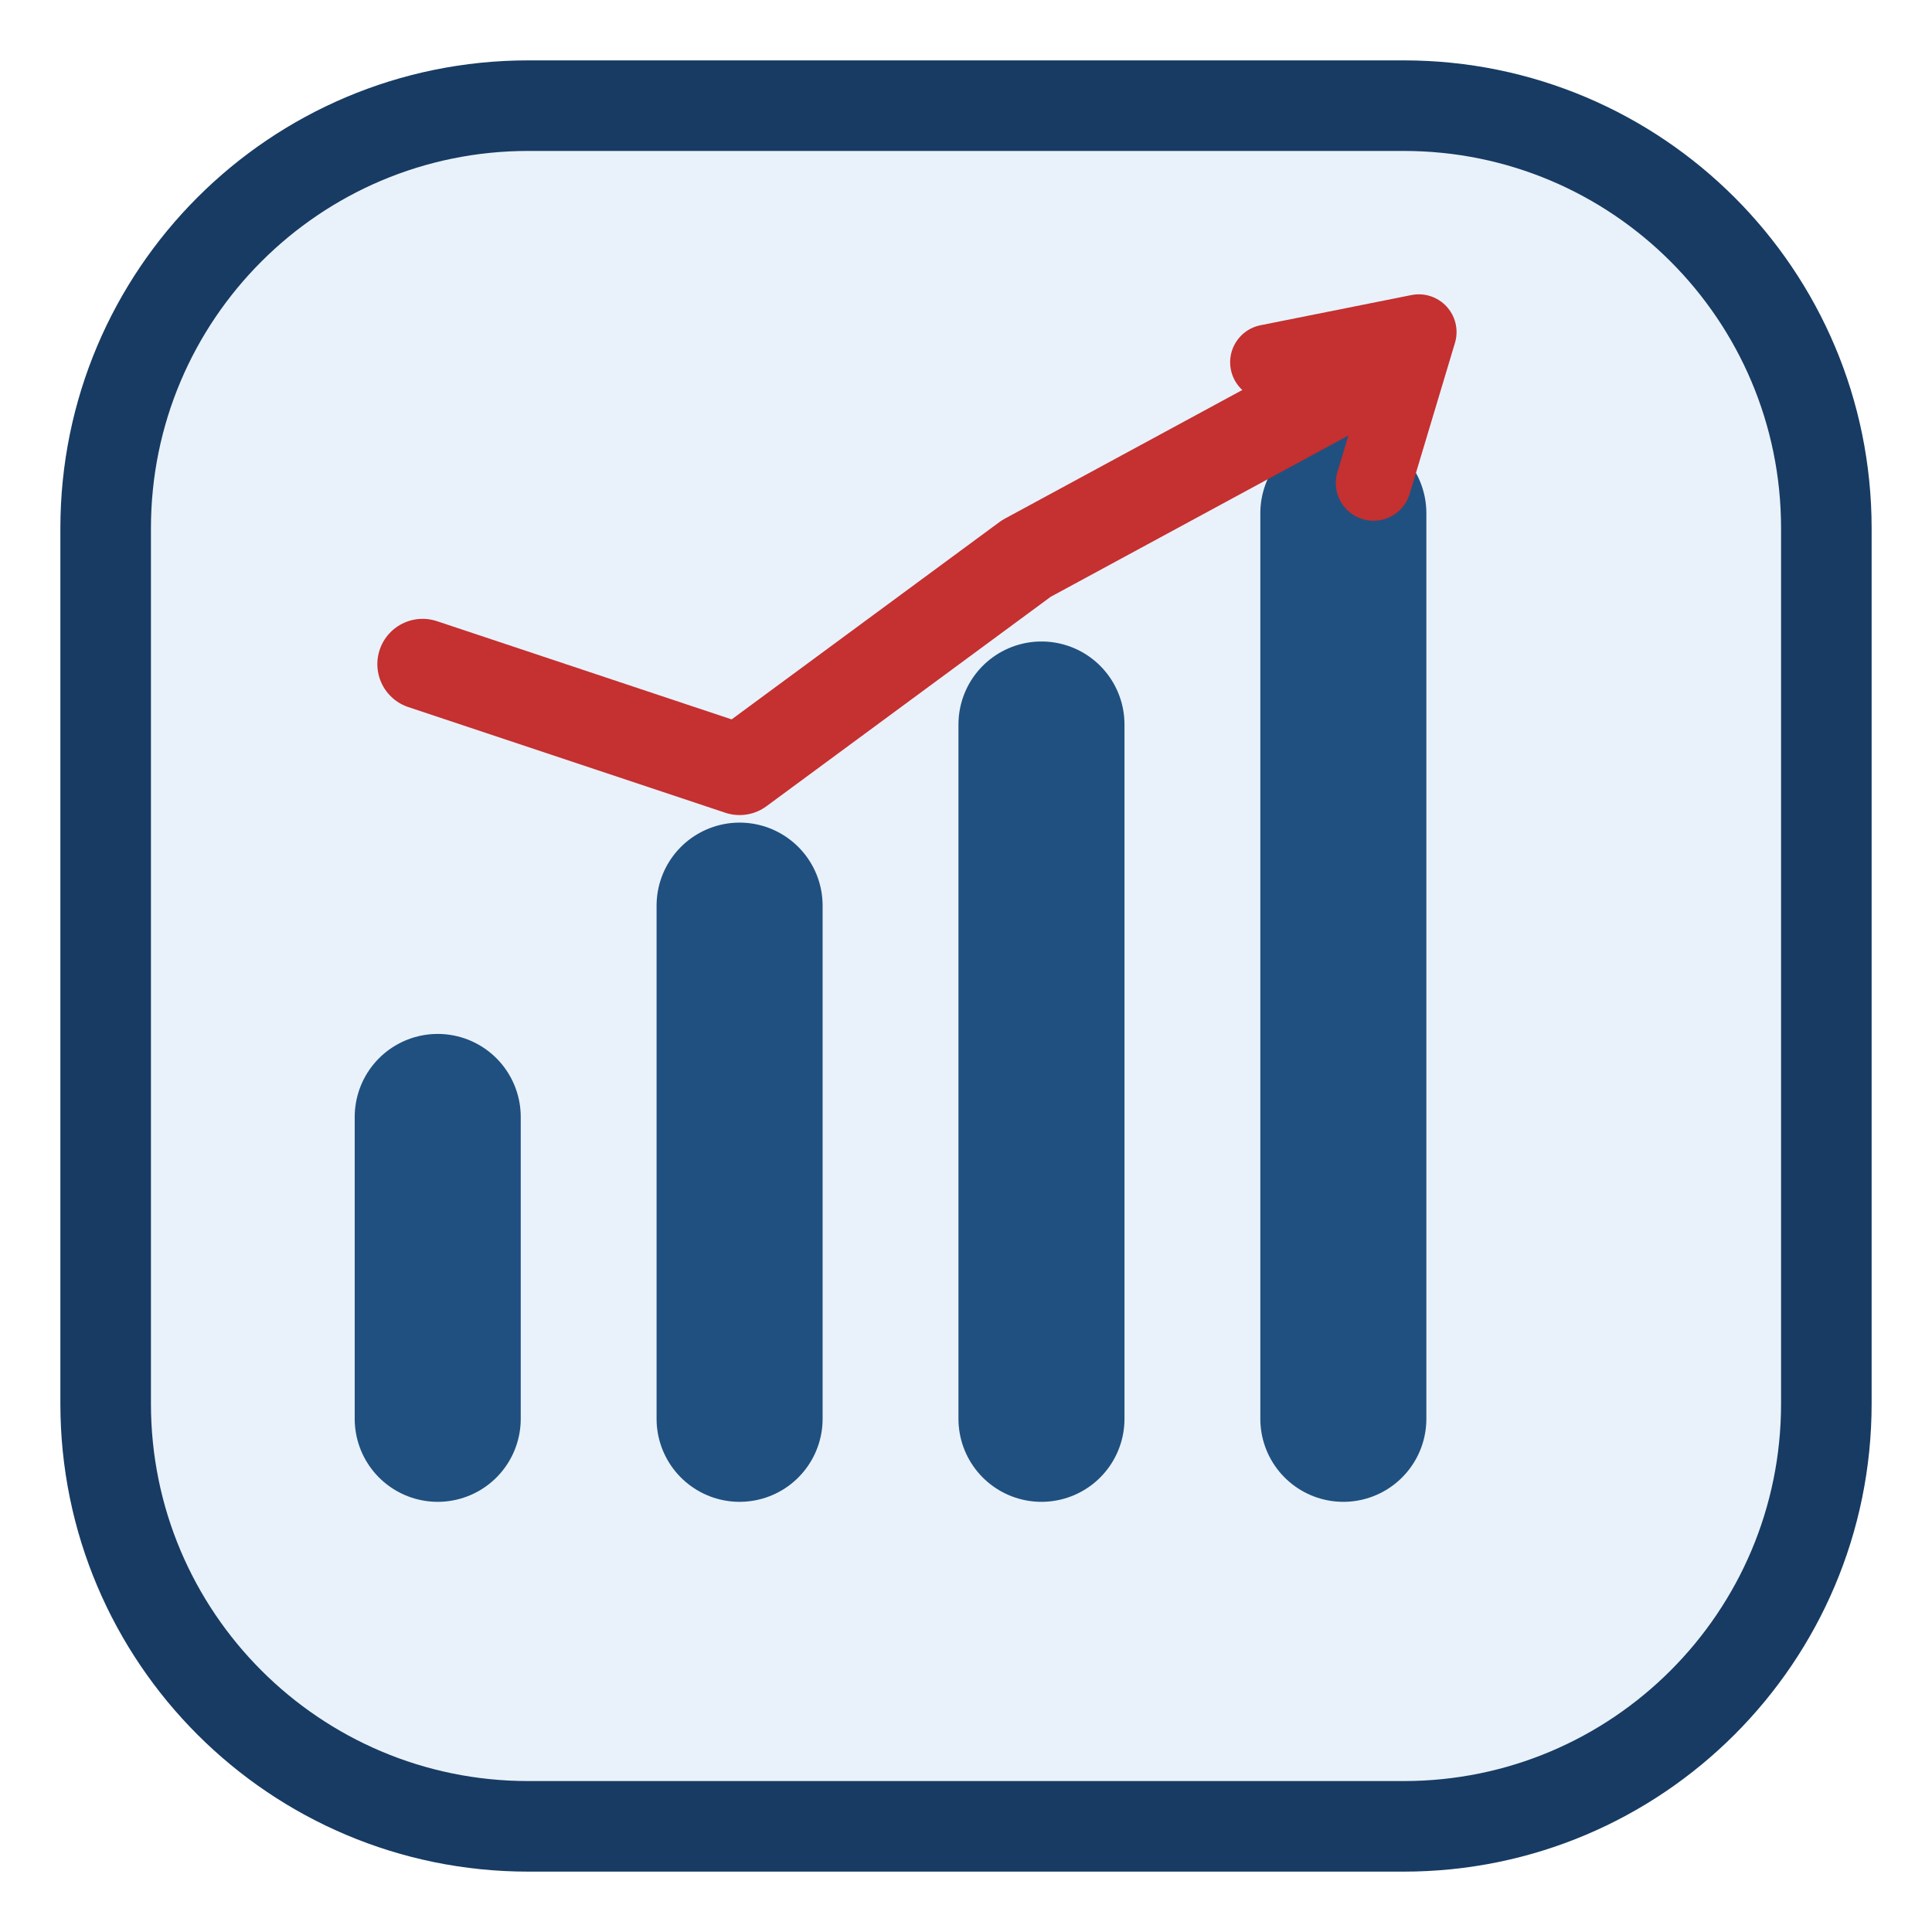
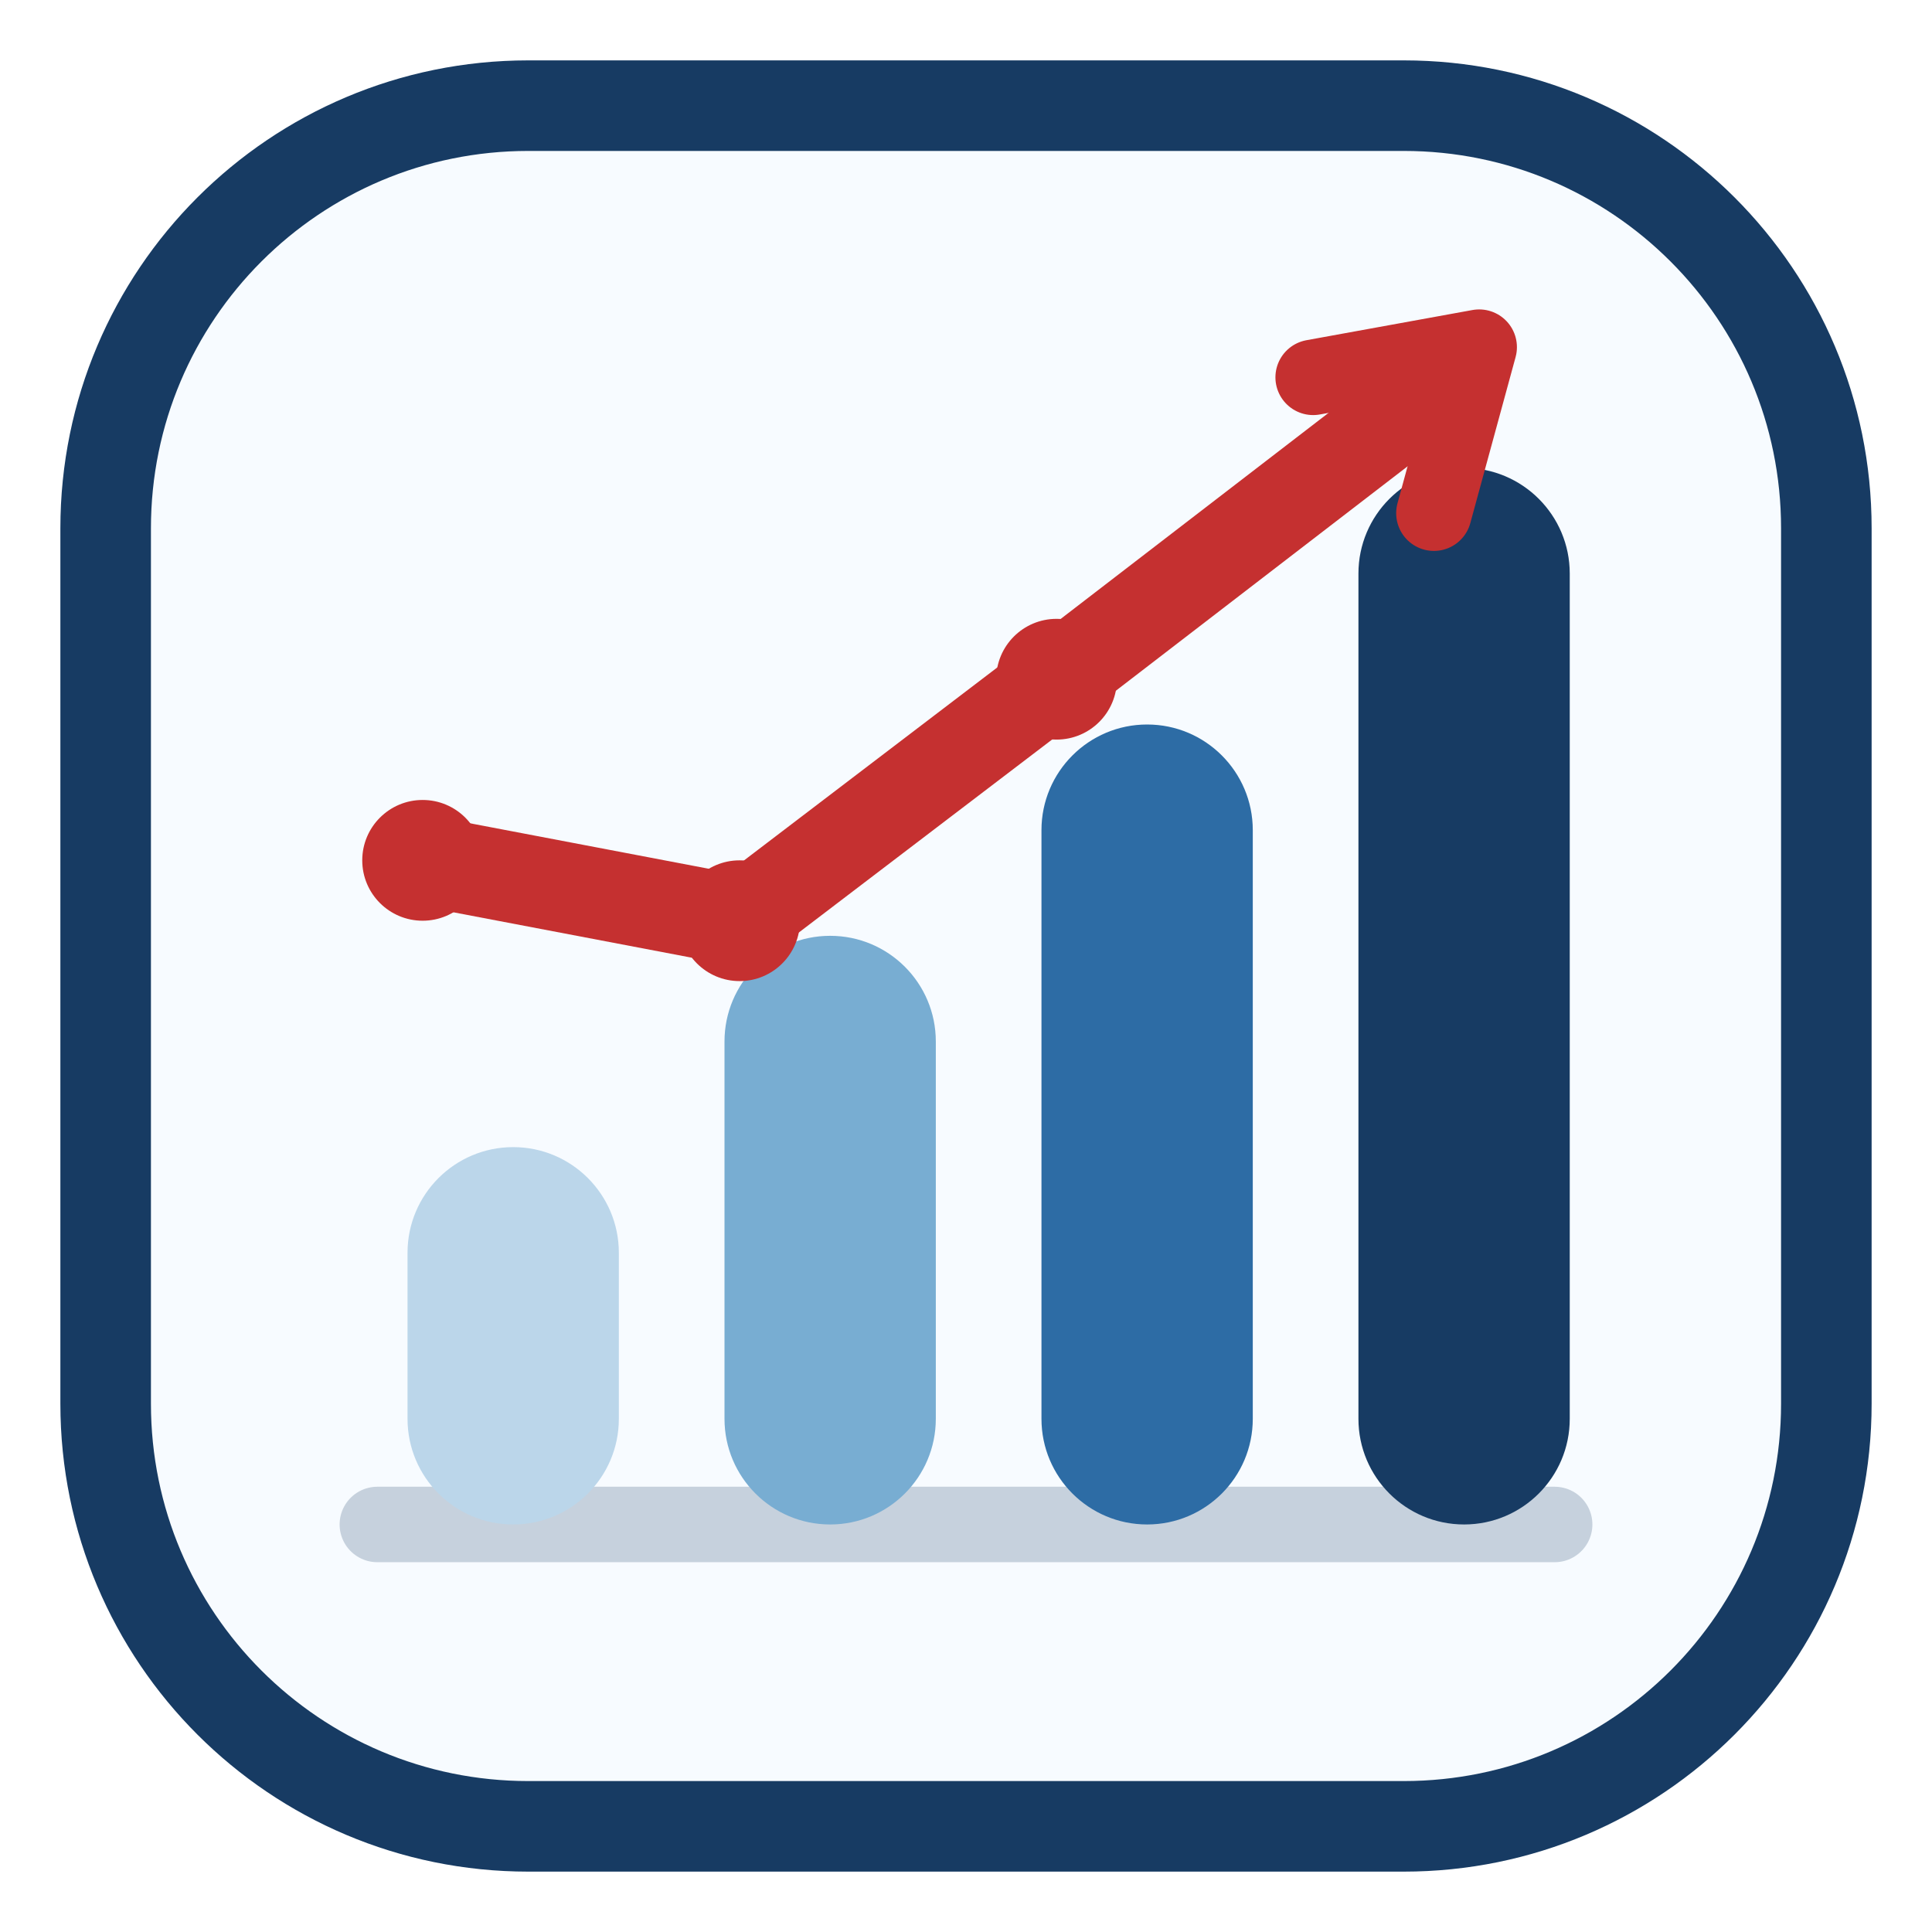
<svg xmlns="http://www.w3.org/2000/svg" viewBox="0 0 128 128" role="img" aria-label="Progress">
-   <rect x="7" y="7" width="114" height="114" rx="28" fill="#E9F2FA" stroke="#173B63" stroke-width="6" />
-   <path d="M29 94V74M49 94V60M69 94V48M89 94V34" stroke="#205080" stroke-width="11" stroke-linecap="round" />
-   <path d="M28 44 49 51 68 37 92 24" fill="none" stroke="#C53030" stroke-width="6" stroke-linecap="round" stroke-linejoin="round" />
-   <path d="m84 24 10-2-3 10" fill="none" stroke="#C53030" stroke-width="5" stroke-linecap="round" stroke-linejoin="round" />
+   <rect x="7" y="7" width="114" height="114" rx="28" fill="#F7FBFF" stroke="#173B63" stroke-width="6" />
+   <path d="M25 101h78" stroke="#173B63" stroke-width="5" stroke-linecap="round" opacity=".22" />
+   <rect x="27" y="76" width="14" height="25" rx="7" fill="#BBD6EA" />
+   <rect x="48" y="62" width="14" height="39" rx="7" fill="#78ADD2" />
+   <rect x="69" y="48" width="14" height="53" rx="7" fill="#2D6CA5" />
+   <rect x="90" y="31" width="14" height="70" rx="7" fill="#173B63" />
+   <path d="M28 57 49 61 70 45 96 25" fill="none" stroke="#C53030" stroke-width="6" stroke-linecap="round" stroke-linejoin="round" />
+   <path d="m87 25 11-2-3 11" fill="none" stroke="#C53030" stroke-width="5" stroke-linecap="round" stroke-linejoin="round" />
+   <circle cx="28" cy="57" r="4" fill="#C53030" />
+   <circle cx="49" cy="61" r="4" fill="#C53030" />
+   <circle cx="70" cy="45" r="4" fill="#C53030" />
</svg>
